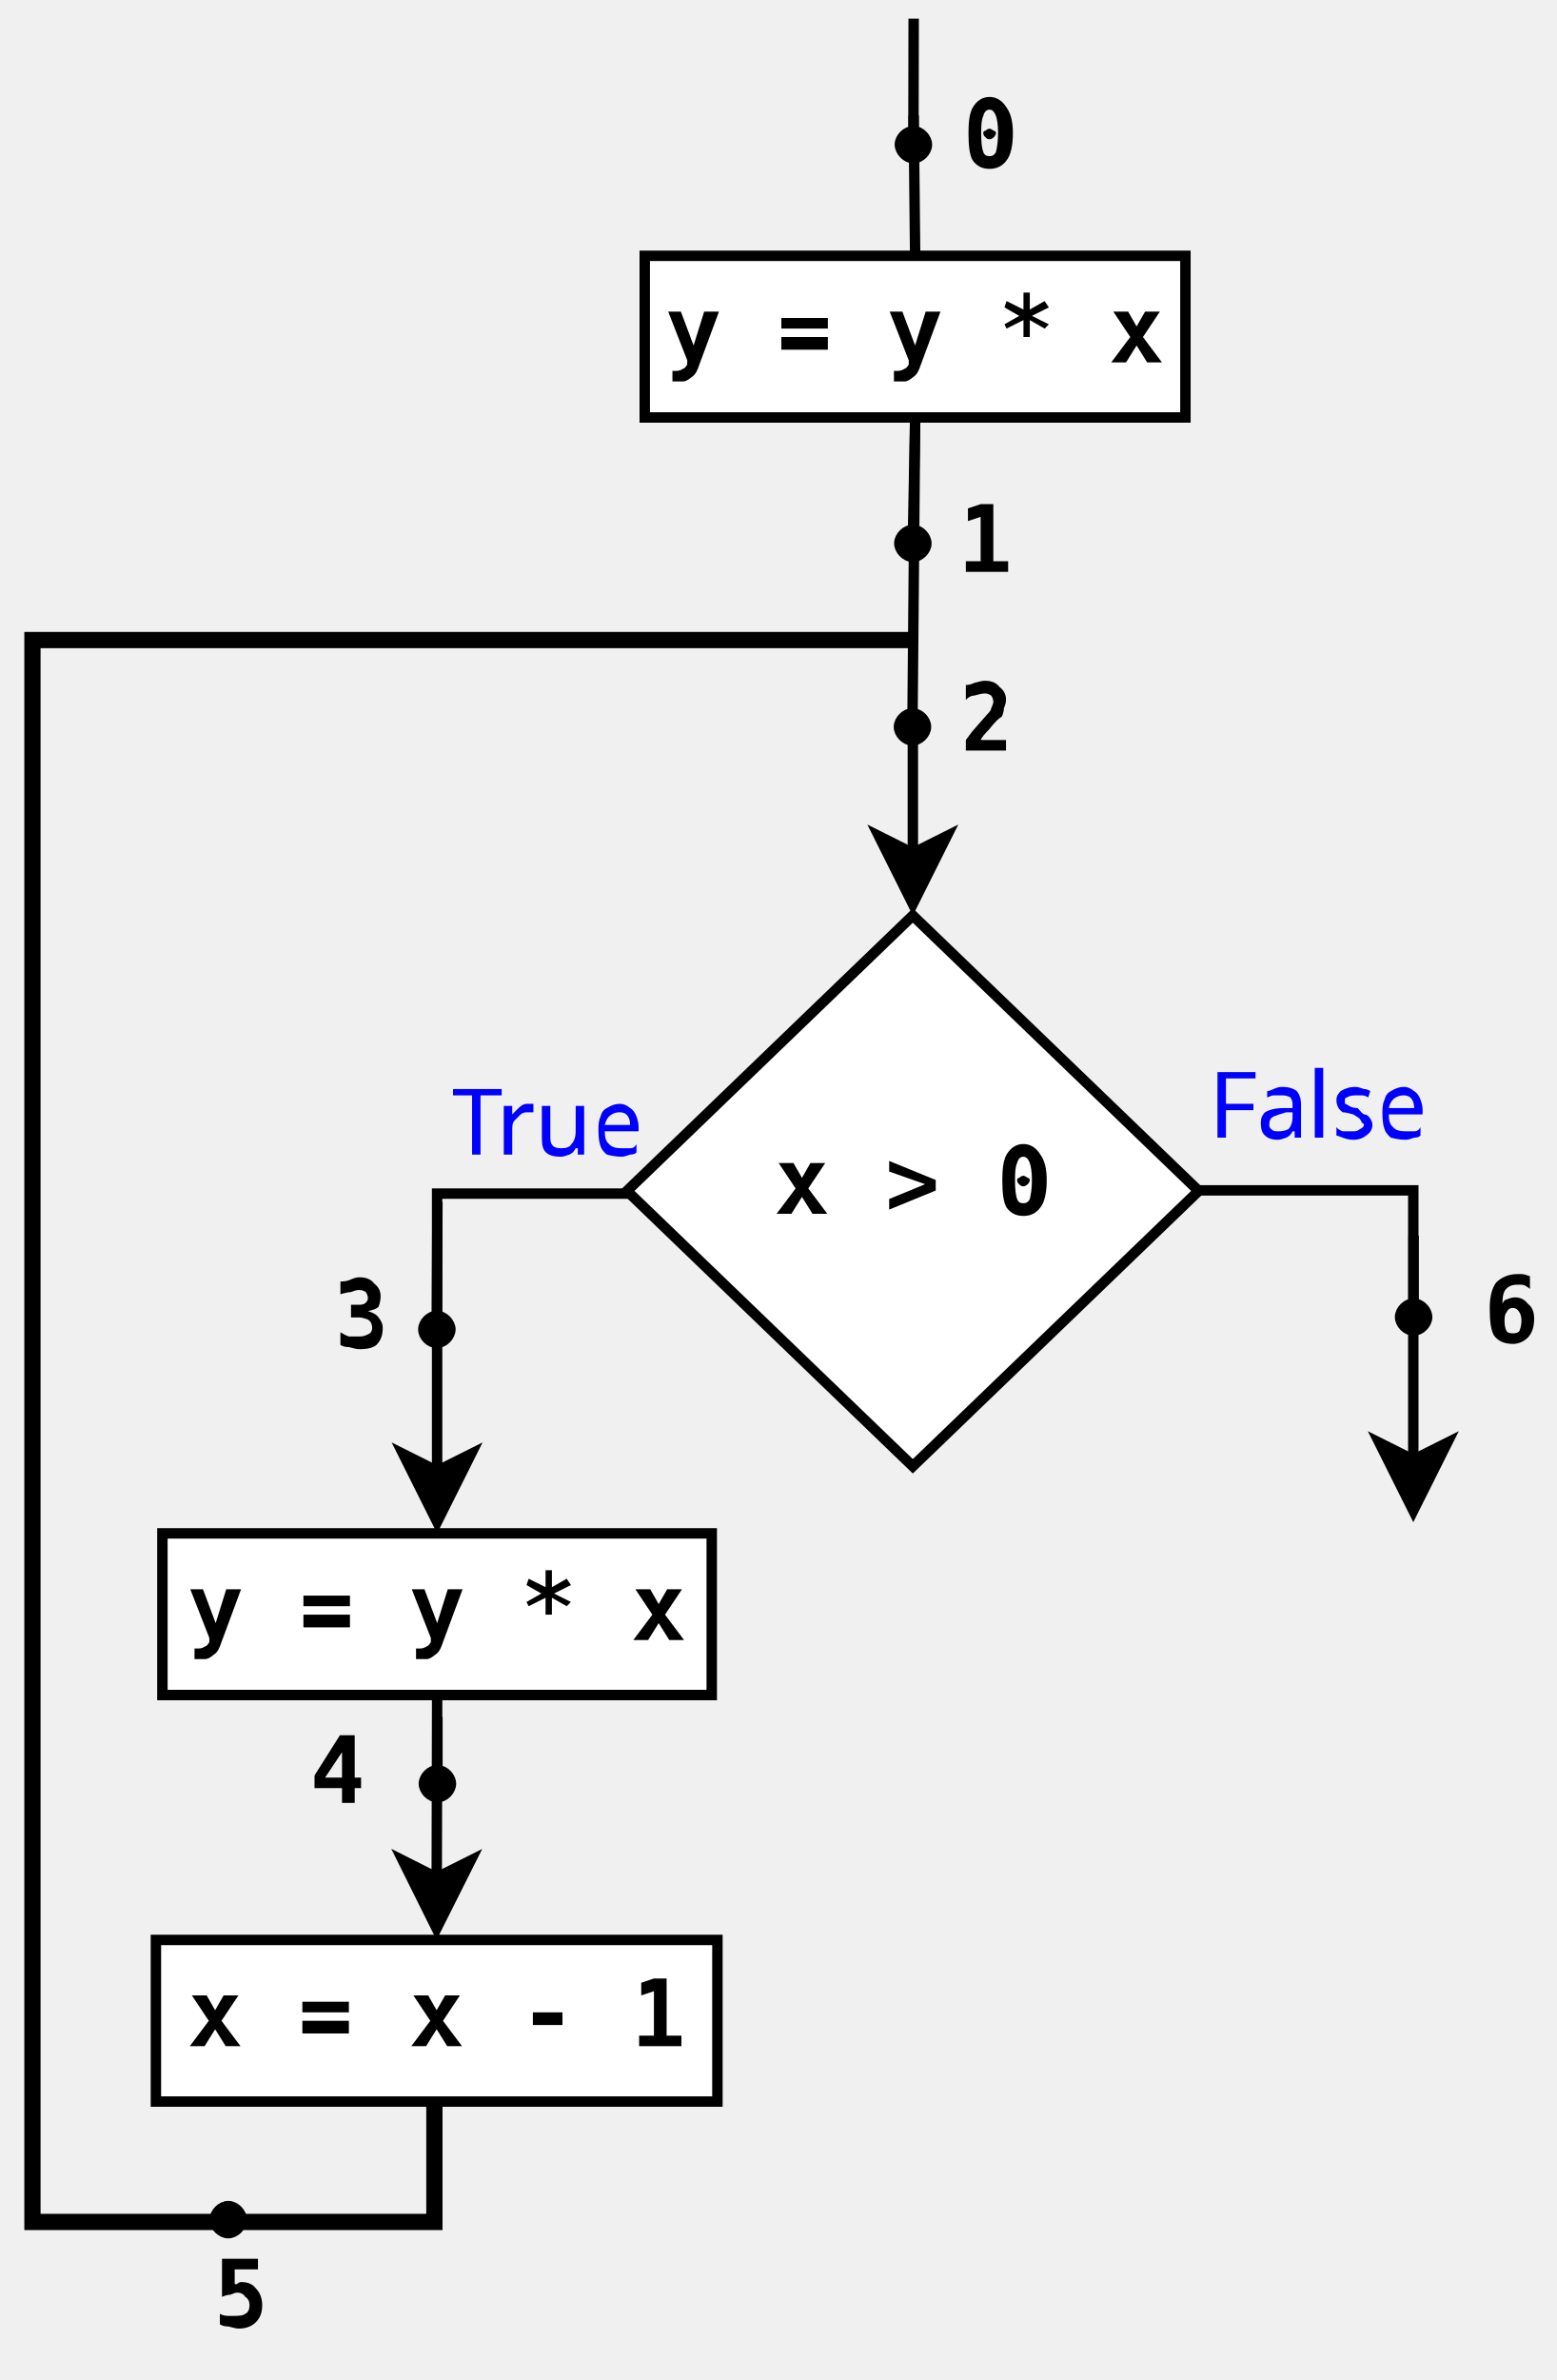
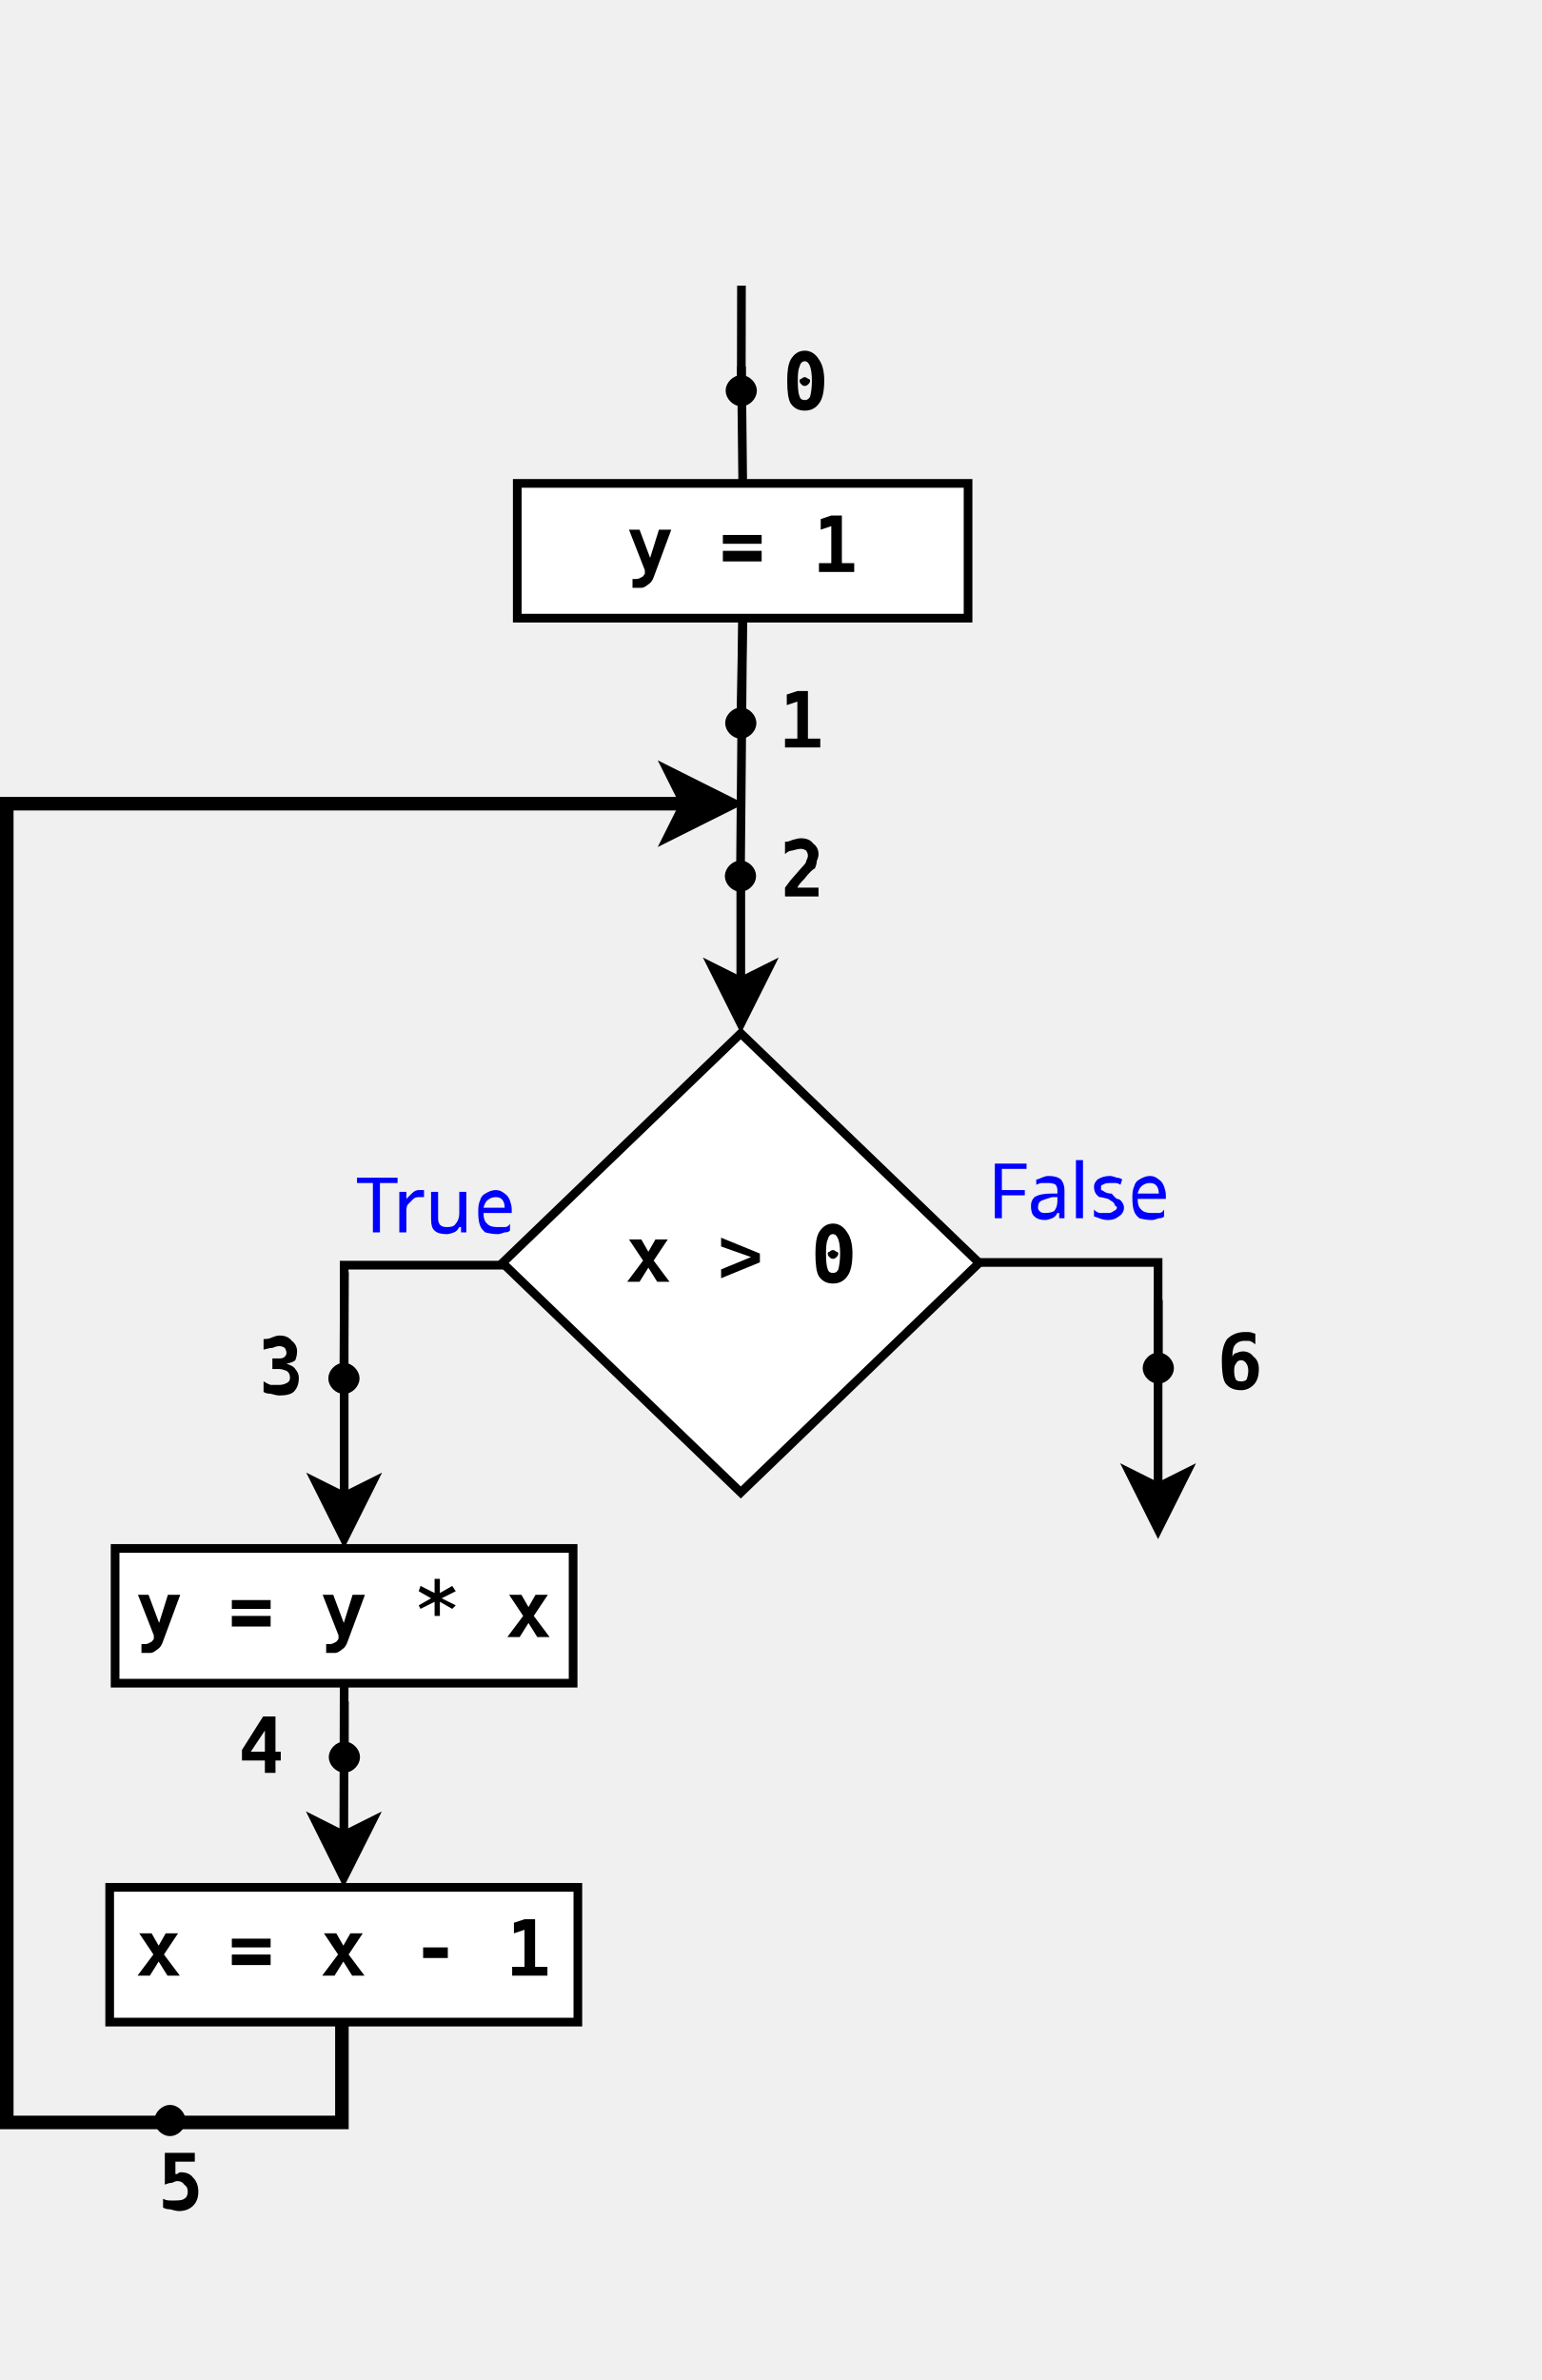
- <svg xmlns="http://www.w3.org/2000/svg" width="332.65" height="508.53" viewBox="2.508 -1.114 11.5 13.423" id="svg3143" version="1.1">
-   <defs id="defs3259" />
-   <rect x="3.708" y="8.134" width="4.059" height="1.194" id="rect3145" style="fill:#ffffff;stroke:none" />
-   <rect x="3.708" y="8.134" width="4.059" height="1.194" id="rect3147" style="fill:none;stroke:#000000;stroke-width:0.077" />
-   <text x="5.738" y="8.919" font-size="0.68" font-style="normal" font-weight="700" id="text3149" style="font-size:0.68px;font-style:normal;font-weight:700;text-anchor:middle;fill:#000000;font-family:monospace">y = y * x</text>
-   <line x1="5.738" y1="9.328" x2="5.735" y2="10.676" id="line3151" style="stroke:#000000;stroke-width:0.077" />
-   <polygon points="5.555,12.655 5.805,12.53 5.554,13.03 5.305,12.529 " id="polygon3153" style="fill:#000000;stroke:none" transform="translate(0.179731,-1.978846)" />
-   <polygon points="5.555,12.655 5.805,12.53 5.554,13.03 5.305,12.529 " id="polygon3155" style="fill:none;stroke:#000000;stroke-width:0.077" transform="translate(0.179731,-1.978846)" />
-   <polygon points="9.073,9.617 6.961,7.583 9.073,5.549 11.185,7.583 " id="polygon3157" style="fill:#ffffff;stroke:none" transform="translate(0.179731,-1.978846)" />
-   <polygon points="9.073,9.617 6.961,7.583 9.073,5.549 11.185,7.583 " id="polygon3159" style="fill:none;stroke:#000000;stroke-width:0.077" transform="translate(0.179731,-1.978846)" />
-   <text x="9.253" y="5.77" font-size="0.68" font-style="normal" font-weight="700" id="text3161" style="font-size:0.68px;font-style:normal;font-weight:700;text-anchor:middle;fill:#000000;font-family:monospace">x &gt; 0</text>
-   <polyline points="6.961,7.583 6.961,7.603 5.558,7.603 5.558,9.652 " id="polyline3163" style="fill:none;stroke:#000000;stroke-width:0.077" transform="translate(0.179731,-1.978846)" />
-   <polygon points="5.558,9.652 5.808,9.527 5.558,10.027 5.308,9.527 " id="polygon3165" style="fill:#000000;stroke:none" transform="translate(0.179731,-1.978846)" />
-   <polygon points="5.558,9.652 5.808,9.527 5.558,10.027 5.308,9.527 " id="polygon3167" style="fill:none;stroke:#000000;stroke-width:0.077" transform="translate(0.179731,-1.978846)" />
-   <polyline points="11.185,7.583 11.185,7.579 12.771,7.579 12.771,9.569 " id="polyline3169" style="fill:none;stroke:#000000;stroke-width:0.077" transform="translate(0.179731,-1.978846)" />
-   <polygon points="12.771,9.569 13.021,9.444 12.771,9.944 12.521,9.444 " id="polygon3171" style="fill:#000000;stroke:none" transform="translate(0.179731,-1.978846)" />
-   <polygon points="12.771,9.569 13.021,9.444 12.771,9.944 12.521,9.444 " id="polygon3173" style="fill:none;stroke:#000000;stroke-width:0.077" transform="translate(0.179731,-1.978846)" />
-   <text x="5.838" y="5.334" font-size="0.68" font-style="normal" font-weight="400" id="text3175" style="font-size:0.68px;font-style:normal;font-weight:400;text-anchor:start;fill:#0000ff;font-family:sans">True</text>
-   <text x="11.44" y="5.21" font-size="0.68" font-style="normal" font-weight="400" id="text3177" style="font-size:0.68px;font-style:normal;font-weight:400;text-anchor:start;fill:#0000ff;font-family:sans">False</text>
-   <line x1="9.253" y1="2.183" x2="9.253" y2="3.109" id="line3179" style="stroke:#000000;stroke-width:0.077" />
-   <polygon points="9.073,5.088 9.323,4.963 9.073,5.463 8.823,4.963 " id="polygon3181" style="fill:#000000;stroke:none" transform="translate(0.179731,-1.978846)" />
-   <polygon points="9.073,5.088 9.323,4.963 9.073,5.463 8.823,4.963 " id="polygon3183" style="fill:none;stroke:#000000;stroke-width:0.077" transform="translate(0.179731,-1.978846)" />
-   <rect x="3.66" y="11.137" width="4.149" height="1.194" id="rect3185" style="fill:#ffffff;stroke:none" />
-   <rect x="3.66" y="11.137" width="4.149" height="1.194" id="rect3187" style="fill:none;stroke:#000000;stroke-width:0.077" />
-   <text x="5.734" y="11.921" font-size="0.68" font-style="normal" font-weight="700" id="text3189" style="font-size:0.68px;font-style:normal;font-weight:700;text-anchor:middle;fill:#000000;font-family:monospace">x = x - 1</text>
-   <polyline points="5.492,14.363 5.538,14.363 5.538,15.199 2.568,15.199 2.568,3.514 9.105,3.514 " id="polyline3191" style="fill:none;stroke:#000000;stroke-width:0.12" transform="translate(0.179731,-1.978846)" />
-   <line x1="9.27" y1="-0.11" x2="9.249" y2="2.277" id="line3193" style="stroke:#000000;stroke-width:0.077" />
-   <path d="m 9.249,2.277 c -0.05,-10e-4 -0.099,-0.051 -0.099,-0.101 0.001,-0.05 0.051,-0.1 0.101,-0.099 0.05,0 0.1,0.05 0.099,0.1 0,0.05 -0.051,0.1 -0.101,0.1" id="path3195" style="fill:#000000;stroke:none" />
-   <path d="m 9.249,2.277 c -0.05,-10e-4 -0.099,-0.051 -0.099,-0.101 0.001,-0.05 0.051,-0.1 0.101,-0.099 0.05,0 0.1,0.05 0.099,0.1 0,0.05 -0.051,0.1 -0.101,0.1" id="path3197" style="fill:none;stroke:#000000;stroke-width:0.077" />
-   <line x1="9.27" y1="-0.11" x2="9.251" y2="0.921" id="line3199" style="stroke:#000000;stroke-width:0.077" />
-   <path d="m 9.251,0.921 c -0.05,-0.001 -0.099,-0.052 -0.098,-0.102 0.001,-0.05 0.052,-0.099 0.102,-0.098 0.05,0.001 0.099,0.052 0.098,0.102 -0.001,0.05 -0.052,0.099 -0.102,0.098" id="path3201" style="fill:#000000;stroke:none" />
-   <path d="m 9.251,0.921 c -0.05,-0.001 -0.099,-0.052 -0.098,-0.102 0.001,-0.05 0.052,-0.099 0.102,-0.098 0.05,0.001 0.099,0.052 0.098,0.102 -0.001,0.05 -0.052,0.099 -0.102,0.098" id="path3203" style="fill:none;stroke:#000000;stroke-width:0.077" />
-   <line x1="5.74" y1="5.687" x2="5.735" y2="6.727" id="line3205" style="stroke:#000000;stroke-width:0.077" />
-   <path d="m 5.735,6.727 c -0.05,0 -0.1,-0.05 -0.099,-0.1 0,-0.05 0.05,-0.1 0.1,-0.1 0.05,0.001 0.1,0.051 0.1,0.101 -0.001,0.05 -0.051,0.1 -0.101,0.099" id="path3207" style="fill:#000000;stroke:none" />
-   <path d="m 5.735,6.727 c -0.05,0 -0.1,-0.05 -0.099,-0.1 0,-0.05 0.05,-0.1 0.1,-0.1 0.05,0.001 0.1,0.051 0.1,0.101 -0.001,0.05 -0.051,0.1 -0.101,0.099" id="path3209" style="fill:none;stroke:#000000;stroke-width:0.077" />
-   <line x1="5.74" y1="9.489" x2="5.74" y2="10.083" id="line3211" style="stroke:#000000;stroke-width:0.077" />
-   <path d="m 5.74,10.083 c -0.05,0 -0.1,-0.05 -0.1,-0.1 0,-0.05 0.05,-0.1 0.1,-0.1 0.05,0 0.1,0.05 0.1,0.1 0,0.05 -0.05,0.1 -0.1,0.1" id="path3213" style="fill:#000000;stroke:none" />
-   <path d="m 5.74,10.083 c -0.05,0 -0.1,-0.05 -0.1,-0.1 0,-0.05 0.05,-0.1 0.1,-0.1 0.05,0 0.1,0.05 0.1,0.1 0,0.05 -0.05,0.1 -0.1,0.1" id="path3215" style="fill:none;stroke:#000000;stroke-width:0.077" />
-   <line x1="4.944" y1="13.208" x2="4.094" y2="13.203" id="line3217" style="stroke:#000000;stroke-width:0.077" />
-   <path d="m 4.094,13.203 c 0.001,-0.05 0.051,-0.1 0.101,-0.1 0.05,0 0.1,0.051 0.099,0.101 0,0.05 -0.05,0.099 -0.1,0.099 -0.05,0 -0.1,-0.05 -0.1,-0.1" id="path3219" style="fill:#000000;stroke:none" />
-   <path d="m 4.094,13.203 c 0.001,-0.05 0.051,-0.1 0.101,-0.1 0.05,0 0.1,0.051 0.099,0.101 0,0.05 -0.05,0.099 -0.1,0.099 -0.05,0 -0.1,-0.05 -0.1,-0.1" id="path3221" style="fill:none;stroke:#000000;stroke-width:0.077" />
-   <rect x="7.272" y="-1.303" width="3.995" height="1.194" id="rect3223" style="fill:#ffffff;stroke:none" />
-   <rect x="7.272" y="-1.303" width="3.995" height="1.194" id="rect3225" style="fill:none;stroke:#000000;stroke-width:0.077" />
-   <text x="9.27" y="-0.519" font-size="0.68" font-style="normal" font-weight="700" id="text3227" style="font-size:0.68px;font-style:normal;font-weight:700;text-anchor:middle;fill:#000000;font-family:monospace">y = y * x</text>
-   <line x1="9.259" y1="-3.055" x2="9.257" y2="-2.024" id="line3229" style="stroke:#000000;stroke-width:0.077" />
-   <path d="m 9.257,-2.024 c -0.05,0 -0.1,-0.051 -0.1,-0.101 0,-0.05 0.05,-0.099 0.1,-0.099 0.05,0 0.1,0.05 0.1,0.1 0,0.05 -0.05,0.1 -0.1,0.1" id="path3231" style="fill:#000000;stroke:none" />
-   <path d="m 9.257,-2.024 c -0.05,0 -0.1,-0.051 -0.1,-0.101 0,-0.05 0.05,-0.099 0.1,-0.099 0.05,0 0.1,0.05 0.1,0.1 0,0.05 -0.05,0.1 -0.1,0.1" id="path3233" style="fill:none;stroke:#000000;stroke-width:0.077" />
-   <line x1="9.259" y1="-2.34" x2="9.27" y2="-1.303" id="line3235" style="stroke:#000000;stroke-width:0.077" />
-   <line x1="12.953" y1="5.934" x2="12.953" y2="6.636" id="line3237" style="stroke:#000000;stroke-width:0.077" />
-   <path d="m 12.953,6.636 c -0.05,0 -0.1,-0.05 -0.1,-0.1 0,-0.05 0.05,-0.1 0.1,-0.1 0.05,0 0.1,0.05 0.1,0.1 0,0.05 -0.05,0.1 -0.1,0.1" id="path3239" style="fill:#000000;stroke:none" />
-   <path d="m 12.953,6.636 c -0.05,0 -0.1,-0.05 -0.1,-0.1 0,-0.05 0.05,-0.1 0.1,-0.1 0.05,0 0.1,0.05 0.1,0.1 0,0.05 -0.05,0.1 -0.1,0.1" id="path3241" style="fill:none;stroke:#000000;stroke-width:0.077" />
-   <text x="5.183" y="6.76" font-size="0.68" font-style="normal" font-weight="700" id="text3243" style="font-size:0.68px;font-style:normal;font-weight:700;text-anchor:middle;fill:#000000;font-family:monospace">3</text>
-   <text x="13.674" y="6.715" font-size="0.68" font-style="normal" font-weight="700" id="text3245" style="font-size:0.68px;font-style:normal;font-weight:700;text-anchor:middle;fill:#000000;font-family:monospace">6</text>
-   <text x="9.821" y="-1.963" font-size="0.68" font-style="normal" font-weight="700" id="text3247" style="font-size:0.68px;font-style:normal;font-weight:700;text-anchor:middle;fill:#000000;font-family:monospace">0</text>
-   <text x="9.785" y="1.034" font-size="0.68" font-style="normal" font-weight="700" id="text3249" style="font-size:0.68px;font-style:normal;font-weight:700;text-anchor:middle;fill:#000000;font-family:monospace">1</text>
-   <text x="9.803" y="2.354" font-size="0.68" font-style="normal" font-weight="700" id="text3251" style="font-size:0.68px;font-style:normal;font-weight:700;text-anchor:middle;fill:#000000;font-family:monospace">2</text>
-   <text x="4.291" y="13.993" font-size="0.68" font-style="normal" font-weight="700" id="text3253" style="font-size:0.68px;font-style:normal;font-weight:700;text-anchor:middle;fill:#000000;font-family:monospace">5</text>
-   <text x="5.004" y="10.126" font-size="0.68" font-style="normal" font-weight="700" id="text3255" style="font-size:0.68px;font-style:normal;font-weight:700;text-anchor:middle;fill:#000000;font-family:monospace">4</text>
+ <svg xmlns="http://www.w3.org/2000/svg" width="11.150cm" height="17.216cm" viewBox="2.508 -1.114 13.658 16.102">
+   <rect x="3.528" y="10.113" width="4.059" height="1.194" fill="#FFFFFF" stroke="none" stroke-width="0" />
+   <rect x="3.528" y="10.113" width="4.059" height="1.194" fill="none" stroke="#000000" stroke-width="0.077" />
+   <text x="5.558" y="10.898" fill="#000000" text-anchor="middle" font-size="0.68" font-family="monospace" font-style="normal" font-weight="700">
+ y = y * x</text>
+   <line x1="5.558" y1="11.307" x2="5.555" y2="12.655" stroke="#000000" stroke-width="0.077" />
+   <polygon fill="#000000" stroke="none" stroke-width="0.077" points="5.554,13.030 5.305,12.529 5.555,12.655 5.805,12.530 " />
+   <polygon fill="none" stroke="#000000" stroke-width="0.077" points="5.554,13.030 5.305,12.529 5.555,12.655 5.805,12.530 " />
+   <polygon fill="#FFFFFF" stroke="none" stroke-width="0.077" points="9.073,5.549 11.185,7.583 9.073,9.617 6.961,7.583 " />
+   <polygon fill="none" stroke="#000000" stroke-width="0.077" points="9.073,5.549 11.185,7.583 9.073,9.617 6.961,7.583 " />
+   <text x="9.073" y="7.749" fill="#000000" text-anchor="middle" font-size="0.68" font-family="monospace" font-style="normal" font-weight="700">
+ x &gt; 0</text>
+   <polyline fill="none" stroke="#000000" stroke-width="0.077" points="6.961,7.583 6.961,7.603 5.558,7.603 5.558,9.652 " />
+   <polygon fill="#000000" stroke="none" stroke-width="0.077" points="5.558,10.027 5.308,9.527 5.558,9.652 5.808,9.527 " />
+   <polygon fill="none" stroke="#000000" stroke-width="0.077" points="5.558,10.027 5.308,9.527 5.558,9.652 5.808,9.527 " />
+   <polyline fill="none" stroke="#000000" stroke-width="0.077" points="11.185,7.583 11.185,7.579 12.771,7.579 12.771,9.569 " />
+   <polygon fill="#000000" stroke="none" stroke-width="0.077" points="12.771,9.944 12.521,9.444 12.771,9.569 13.021,9.444 " />
+   <polygon fill="none" stroke="#000000" stroke-width="0.077" points="12.771,9.944 12.521,9.444 12.771,9.569 13.021,9.444 " />
+   <text x="5.658" y="7.313" fill="#0000FF" text-anchor="start" font-size="0.68" font-family="sans" font-style="normal" font-weight="400">
+ True</text>
+   <text x="11.260" y="7.189" fill="#0000FF" text-anchor="start" font-size="0.68" font-family="sans" font-style="normal" font-weight="400">
+ False</text>
+   <line x1="9.073" y1="4.162" x2="9.073" y2="5.088" stroke="#000000" stroke-width="0.077" />
+   <polygon fill="#000000" stroke="none" stroke-width="0.077" points="9.073,5.463 8.823,4.963 9.073,5.088 9.323,4.963 " />
+   <polygon fill="none" stroke="#000000" stroke-width="0.077" points="9.073,5.463 8.823,4.963 9.073,5.088 9.323,4.963 " />
+   <rect x="3.480" y="13.116" width="4.149" height="1.194" fill="#FFFFFF" stroke="none" stroke-width="0" />
+   <rect x="3.480" y="13.116" width="4.149" height="1.194" fill="none" stroke="#000000" stroke-width="0.077" />
+   <text x="5.554" y="13.900" fill="#000000" text-anchor="middle" font-size="0.68" font-family="monospace" font-style="normal" font-weight="700">
+ x = x - 1</text>
+   <polyline fill="none" stroke="#000000" stroke-width="0.120" points="5.492,14.363 5.538,14.363 5.538,15.199 2.568,15.199 2.568,3.514 8.596,3.514 " />
+   <polygon fill="#000000" stroke="none" stroke-width="0.120" points="8.971,3.514 8.471,3.764 8.596,3.514 8.471,3.264 " />
+   <polygon fill="none" stroke="#000000" stroke-width="0.120" points="8.971,3.514 8.471,3.764 8.596,3.514 8.471,3.264 " />
+   <line x1="9.090" y1="1.869" x2="9.069" y2="4.256" stroke="#000000" stroke-width="0.077" />
+   <path stroke="none" fill="#000000" stroke-width="0.077" d="M 9.069,4.256 C 9.019,4.255 8.970,4.205 8.970,4.155 C 8.971,4.105 9.021,4.055 9.071,4.056 C 9.121,4.056 9.171,4.106 9.170,4.156 C 9.170,4.206 9.119,4.256 9.069,4.256 " />
+   <path stroke="#000000" fill="none" stroke-width="0.077" d="M 9.069,4.256 C 9.019,4.255 8.970,4.205 8.970,4.155 C 8.971,4.105 9.021,4.055 9.071,4.056 C 9.121,4.056 9.171,4.106 9.170,4.156 C 9.170,4.206 9.119,4.256 9.069,4.256 " />
+   <line x1="9.090" y1="1.869" x2="9.071" y2="2.900" stroke="#000000" stroke-width="0.077" />
+   <path stroke="none" fill="#000000" stroke-width="0.077" d="M 9.071,2.900 C 9.021,2.899 8.972,2.848 8.973,2.798 C 8.974,2.748 9.025,2.699 9.075,2.700 C 9.125,2.701 9.174,2.752 9.173,2.802 C 9.172,2.852 9.121,2.901 9.071,2.900 " />
+   <path stroke="#000000" fill="none" stroke-width="0.077" d="M 9.071,2.900 C 9.021,2.899 8.972,2.848 8.973,2.798 C 8.974,2.748 9.025,2.699 9.075,2.700 C 9.125,2.701 9.174,2.752 9.173,2.802 C 9.172,2.852 9.121,2.901 9.071,2.900 " />
+   <line x1="5.560" y1="7.666" x2="5.555" y2="8.706" stroke="#000000" stroke-width="0.077" />
+   <path stroke="none" fill="#000000" stroke-width="0.077" d="M 5.555,8.706 C 5.505,8.706 5.455,8.656 5.456,8.606 C 5.456,8.556 5.506,8.506 5.556,8.506 C 5.606,8.507 5.656,8.557 5.656,8.607 C 5.655,8.657 5.605,8.707 5.555,8.706 " />
+   <path stroke="#000000" fill="none" stroke-width="0.077" d="M 5.555,8.706 C 5.505,8.706 5.455,8.656 5.456,8.606 C 5.456,8.556 5.506,8.506 5.556,8.506 C 5.606,8.507 5.656,8.557 5.656,8.607 C 5.655,8.657 5.605,8.707 5.555,8.706 " />
+   <line x1="5.560" y1="11.468" x2="5.560" y2="12.062" stroke="#000000" stroke-width="0.077" />
+   <path stroke="none" fill="#000000" stroke-width="0.077" d="M 5.560,12.062 C 5.510,12.062 5.460,12.012 5.460,11.962 C 5.460,11.912 5.510,11.862 5.560,11.862 C 5.610,11.862 5.660,11.912 5.660,11.962 C 5.660,12.012 5.610,12.062 5.560,12.062 " />
+   <path stroke="#000000" fill="none" stroke-width="0.077" d="M 5.560,12.062 C 5.510,12.062 5.460,12.012 5.460,11.962 C 5.460,11.912 5.510,11.862 5.560,11.862 C 5.610,11.862 5.660,11.912 5.660,11.962 C 5.660,12.012 5.610,12.062 5.560,12.062 " />
+   <line x1="4.764" y1="15.187" x2="3.914" y2="15.181" stroke="#000000" stroke-width="0.077" />
+   <path stroke="none" fill="#000000" stroke-width="0.077" d="M 3.914,15.181 C 3.915,15.132 3.965,15.082 4.015,15.082 C 4.065,15.082 4.115,15.133 4.114,15.183 C 4.114,15.233 4.064,15.282 4.014,15.282 C 3.964,15.282 3.914,15.231 3.914,15.181 " />
+   <path stroke="#000000" fill="none" stroke-width="0.077" d="M 3.914,15.181 C 3.915,15.132 3.965,15.082 4.015,15.082 C 4.065,15.082 4.115,15.133 4.114,15.183 C 4.114,15.233 4.064,15.282 4.014,15.282 C 3.964,15.282 3.914,15.231 3.914,15.181 " />
+   <rect x="7.092" y="0.676" width="3.995" height="1.194" fill="#FFFFFF" stroke="none" stroke-width="0" />
+   <rect x="7.092" y="0.676" width="3.995" height="1.194" fill="none" stroke="#000000" stroke-width="0.077" />
+   <text x="9.090" y="1.460" fill="#000000" text-anchor="middle" font-size="0.68" font-family="monospace" font-style="normal" font-weight="700">
+ y = 1</text>
+   <line x1="9.079" y1="-1.076" x2="9.077" y2="-0.045" stroke="#000000" stroke-width="0.077" />
+   <path stroke="none" fill="#000000" stroke-width="0.077" d="M 9.077,-0.045 C 9.027,-0.045 8.977,-0.096 8.977,-0.146 C 8.977,-0.196 9.027,-0.245 9.077,-0.245 C 9.127,-0.245 9.177,-0.195 9.177,-0.145 C 9.177,-0.095 9.127,-0.045 9.077,-0.045 " />
+   <path stroke="#000000" fill="none" stroke-width="0.077" d="M 9.077,-0.045 C 9.027,-0.045 8.977,-0.096 8.977,-0.146 C 8.977,-0.196 9.027,-0.245 9.077,-0.245 C 9.127,-0.245 9.177,-0.195 9.177,-0.145 C 9.177,-0.095 9.127,-0.045 9.077,-0.045 " />
+   <line x1="9.079" y1="-0.361" x2="9.090" y2="0.676" stroke="#000000" stroke-width="0.077" />
+   <line x1="12.773" y1="7.913" x2="12.773" y2="8.615" stroke="#000000" stroke-width="0.077" />
+   <path stroke="none" fill="#000000" stroke-width="0.077" d="M 12.773,8.615 C 12.723,8.615 12.673,8.565 12.673,8.515 C 12.673,8.465 12.723,8.415 12.773,8.415 C 12.823,8.415 12.873,8.465 12.873,8.515 C 12.873,8.565 12.823,8.615 12.773,8.615 " />
+   <path stroke="#000000" fill="none" stroke-width="0.077" d="M 12.773,8.615 C 12.723,8.615 12.673,8.565 12.673,8.515 C 12.673,8.465 12.723,8.415 12.773,8.415 C 12.823,8.415 12.873,8.465 12.873,8.515 C 12.873,8.565 12.823,8.615 12.773,8.615 " />
+   <text x="5.003" y="8.739" fill="#000000" text-anchor="middle" font-size="0.68" font-family="monospace" font-style="normal" font-weight="700">
+ 3</text>
+   <text x="13.494" y="8.694" fill="#000000" text-anchor="middle" font-size="0.68" font-family="monospace" font-style="normal" font-weight="700">
+ 6</text>
+   <text x="9.641" y="0.016" fill="#000000" text-anchor="middle" font-size="0.68" font-family="monospace" font-style="normal" font-weight="700">
+ 0</text>
+   <text x="9.605" y="3.013" fill="#000000" text-anchor="middle" font-size="0.68" font-family="monospace" font-style="normal" font-weight="700">
+ 1</text>
+   <text x="9.623" y="4.333" fill="#000000" text-anchor="middle" font-size="0.68" font-family="monospace" font-style="normal" font-weight="700">
+ 2</text>
+   <text x="4.111" y="15.972" fill="#000000" text-anchor="middle" font-size="0.68" font-family="monospace" font-style="normal" font-weight="700">
+ 5</text>
+   <text x="4.824" y="12.105" fill="#000000" text-anchor="middle" font-size="0.68" font-family="monospace" font-style="normal" font-weight="700">
+ 4</text>
</svg>
